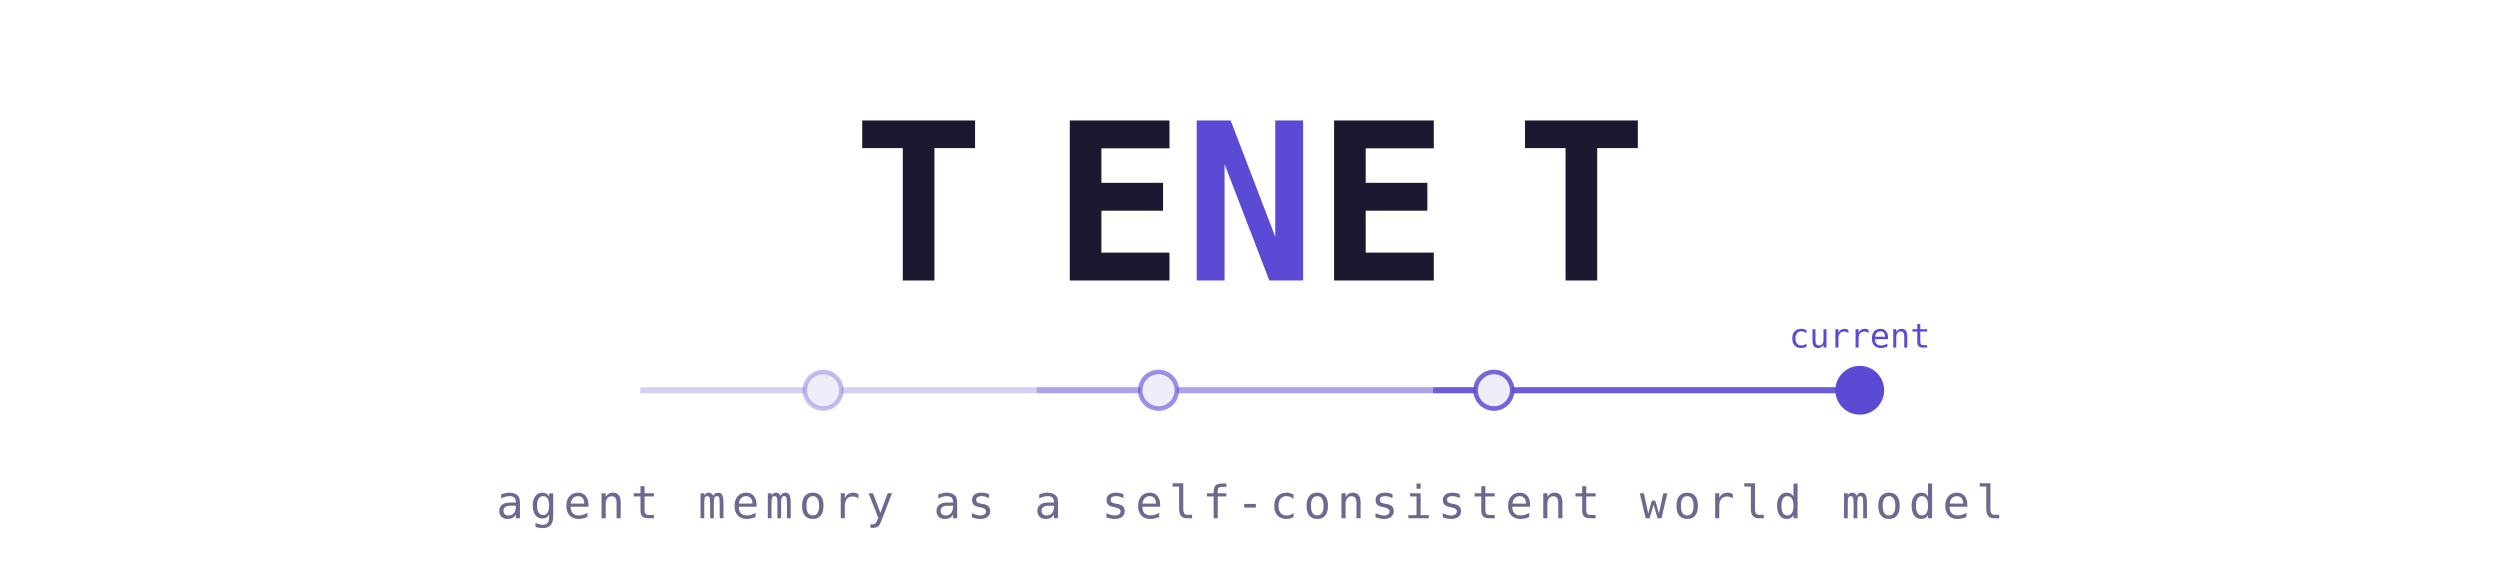
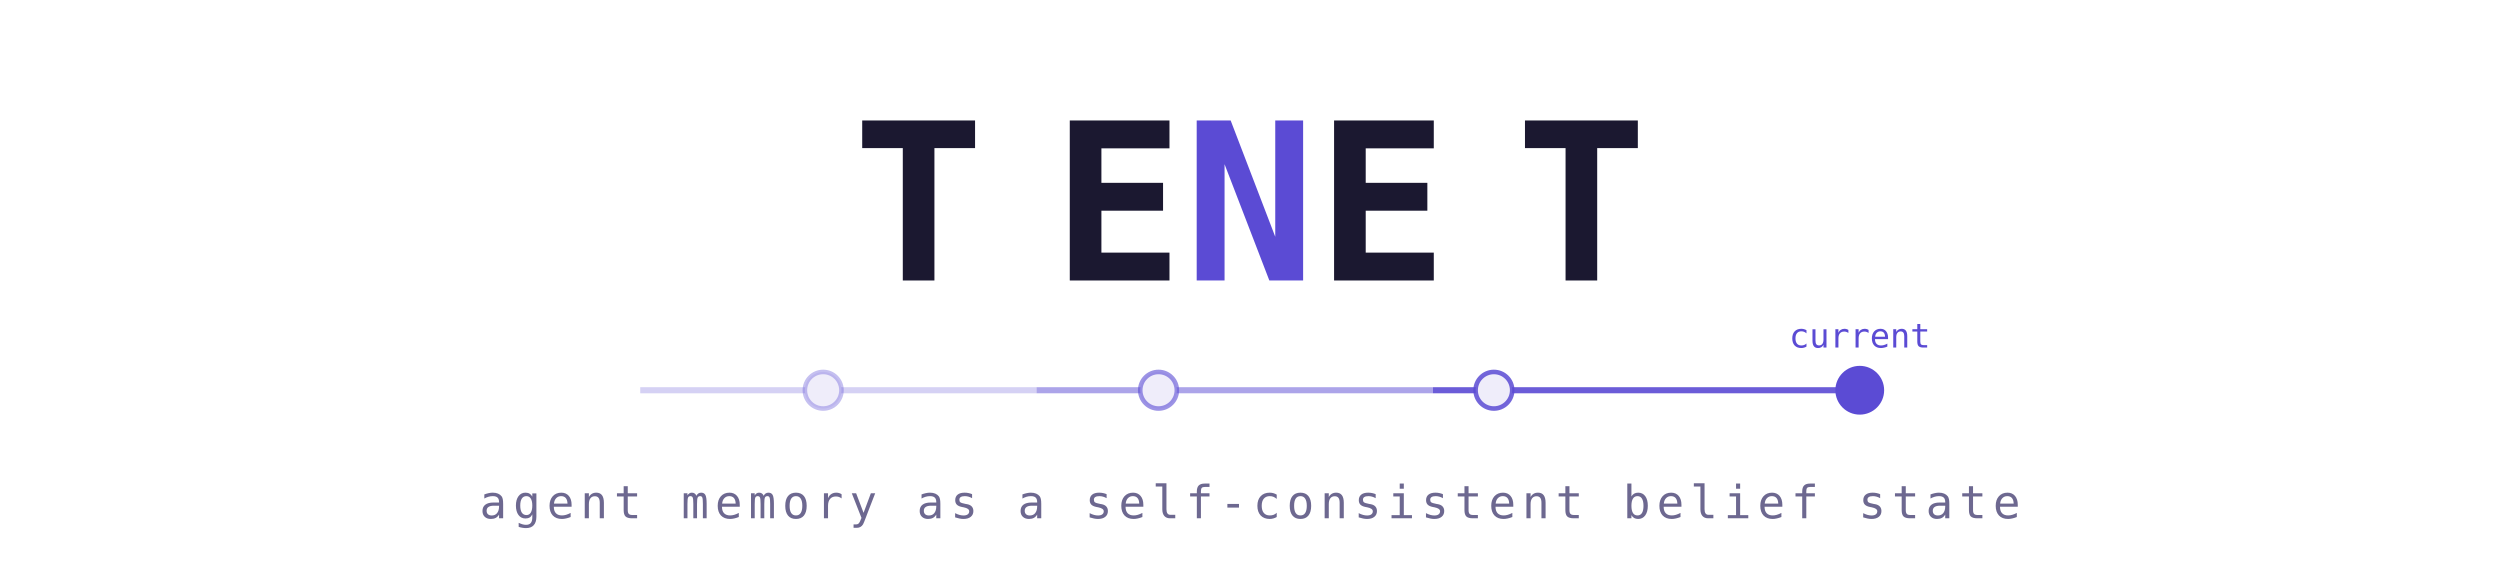
- <svg xmlns="http://www.w3.org/2000/svg" width="820" height="190" viewBox="0 0 820 190" role="img" aria-label="Tenet — agent memory as a self-consistent world model">
+ <svg xmlns="http://www.w3.org/2000/svg" width="820" height="190" viewBox="0 0 820 190" role="img" aria-label="Tenet — agent memory as a self-consistent belief state">
  <text x="410" y="92" text-anchor="middle" font-family="ui-monospace, SFMono-Regular, Menlo, Consolas, monospace" font-size="72" font-weight="700" letter-spacing="22" fill="#1b1830">TE<tspan fill="#5b4bd4">N</tspan>ET</text>
  <g transform="translate(210,128)">
    <line x1="0" y1="0" x2="130" y2="0" stroke="#5b4bd4" stroke-opacity="0.25" stroke-width="2" />
    <line x1="130" y1="0" x2="260" y2="0" stroke="#5b4bd4" stroke-opacity="0.5" stroke-width="2" />
    <line x1="260" y1="0" x2="400" y2="0" stroke="#5b4bd4" stroke-opacity="0.9" stroke-width="2" />
    <circle cx="60" cy="0" r="6" fill="#efedfa" stroke="#5b4bd4" stroke-opacity="0.35" stroke-width="1.5" />
    <circle cx="170" cy="0" r="6" fill="#efedfa" stroke="#5b4bd4" stroke-opacity="0.6" stroke-width="1.5" />
    <circle cx="280" cy="0" r="6" fill="#efedfa" stroke="#5b4bd4" stroke-opacity="0.85" stroke-width="1.5" />
    <circle cx="400" cy="0" r="8" fill="#5b4bd4" />
    <text x="400" y="-14" text-anchor="middle" font-family="ui-monospace, Menlo, monospace" font-size="11" fill="#5b4bd4">current</text>
  </g>
-   <text x="410" y="170" text-anchor="middle" font-family="ui-monospace, SFMono-Regular, Menlo, Consolas, monospace" font-size="15" letter-spacing="2" fill="#6d6890">agent memory as a self-consistent world model</text>
+   <text x="410" y="170" text-anchor="middle" font-family="ui-monospace, SFMono-Regular, Menlo, Consolas, monospace" font-size="15" letter-spacing="2" fill="#6d6890">agent memory as a self-consistent belief state</text>
</svg>
